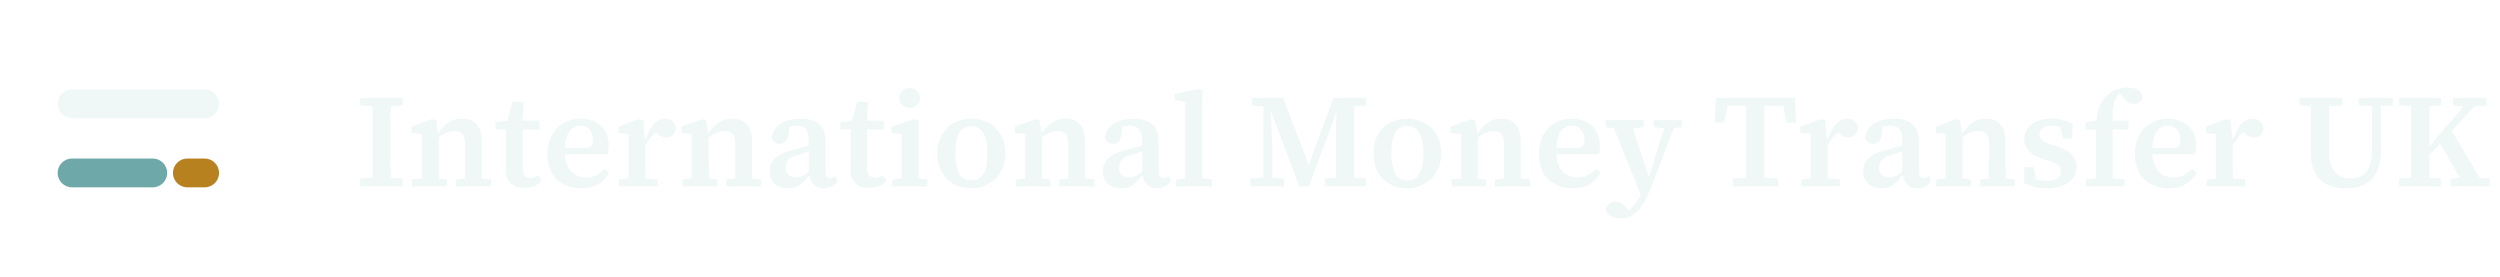
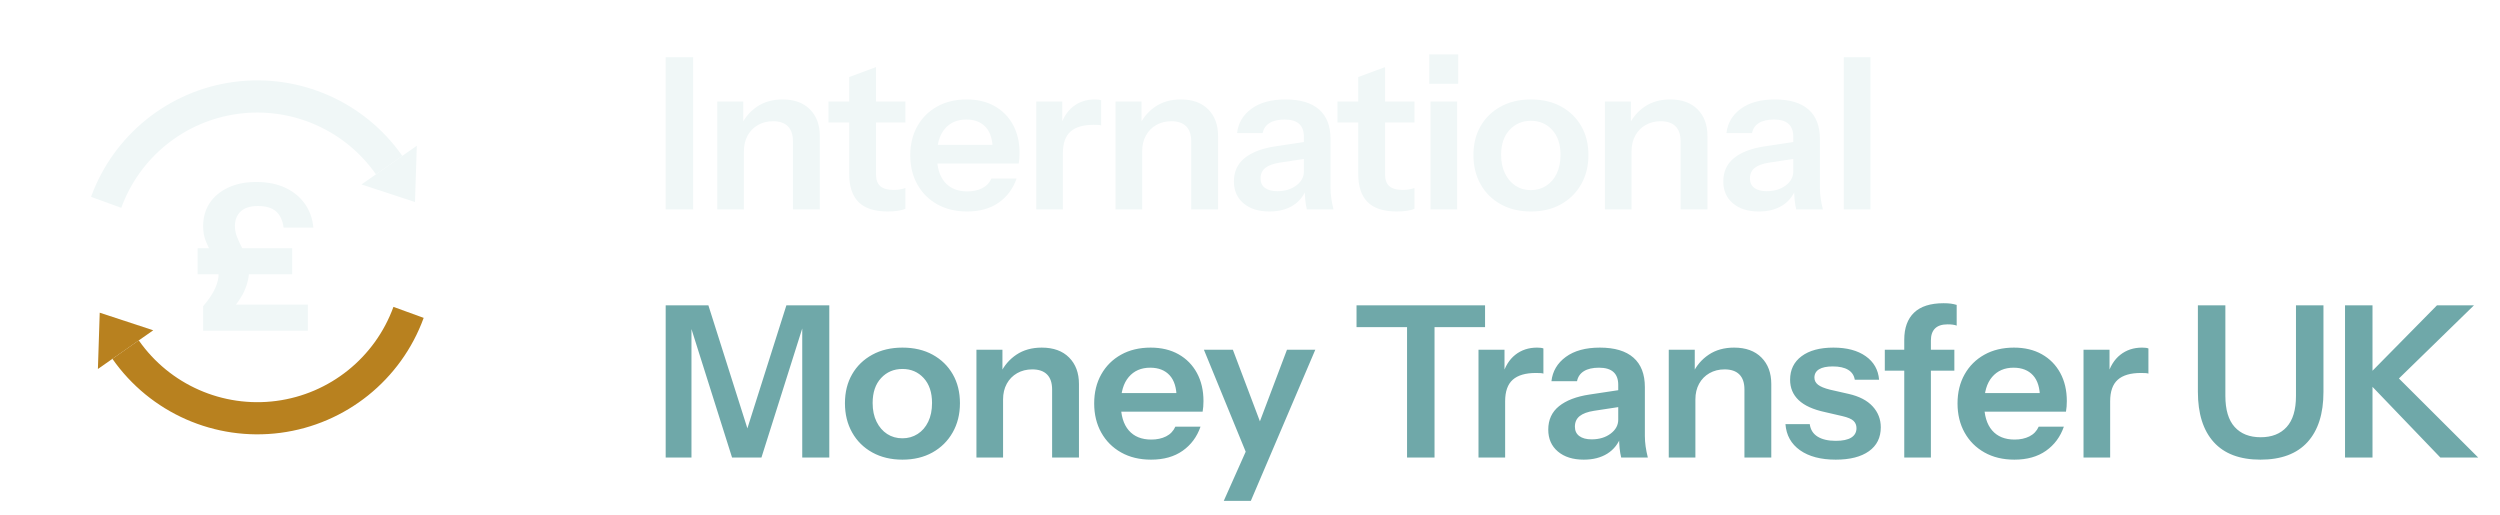
- <svg xmlns="http://www.w3.org/2000/svg" viewBox="0 0 506 56" width="506" height="56" role="img" aria-labelledby="lt">
+ <svg xmlns="http://www.w3.org/2000/svg" viewBox="0 0 272 56" width="272" height="56" role="img" aria-labelledby="lt">
  <g transform="scale(1.1667)">
-     <rect x="10" y="15.5" width="28" height="5" rx="2.5" fill="#F0F7F7" />
-     <rect x="10" y="27.5" width="19" height="5" rx="2.5" fill="#6FA8A9" />
-     <rect x="30" y="27.5" width="8" height="5" rx="2.5" fill="#B8811F" />
+     <path fill="#F0F7F7" transform="translate(18.24 30.84)" d="M0.703 0.0V-2.28Q1.52 -3.249 1.833 -3.971Q2.147 -4.693 2.147 -5.282Q2.147 -5.871 1.928 -6.365Q1.71 -6.859 1.425 -7.362Q1.14 -7.866 0.921 -8.436Q0.703 -9.006 0.703 -9.747Q0.703 -10.963 1.301 -11.884Q1.9 -12.806 3.021 -13.338Q4.142 -13.87 5.662 -13.87Q7.22 -13.87 8.37 -13.328Q9.519 -12.787 10.194 -11.828Q10.868 -10.868 10.982 -9.614H8.208Q8.075 -10.621 7.505 -11.125Q6.935 -11.628 5.814 -11.628Q4.731 -11.628 4.199 -11.115Q3.667 -10.602 3.667 -9.766Q3.667 -9.234 3.866 -8.74Q4.066 -8.246 4.322 -7.742Q4.579 -7.239 4.778 -6.688Q4.978 -6.137 4.978 -5.491Q4.978 -4.731 4.588 -3.8Q4.199 -2.869 3.154 -1.691L2.812 -2.432H10.469V0.0ZM0.19 -5.263V-7.695H9.006V-5.263Z" />
+     <path d="M9.90 18.87A15 15 0 0 1 36.29 15.40" fill="none" stroke="#F0F7F7" stroke-width="3" />
+     <path d="M38.70 18.84L38.87 13.59L33.71 17.20z" fill="#F0F7F7" />
+     <path d="M38.10 29.13A15 15 0 0 1 11.71 32.60" fill="none" stroke="#B8811F" stroke-width="3" />
+     <path d="M9.30 29.16L9.13 34.41L14.29 30.80z" fill="#B8811F" />
  </g>
-   <g fill="#F0F7F7">
-     <path transform="translate(72 37.72)" d="M0.9 0V-1.6L4.6 -1.8H5.9L9.5 -1.6V0ZM3.3 0Q3.4 -1.4 3.4 -2.7Q3.4 -4.1 3.4 -5.5Q3.4 -6.9 3.4 -8.3V-9.7Q3.4 -11 3.4 -12.4Q3.4 -13.8 3.4 -15.2Q3.4 -16.6 3.3 -17.9H7.1Q7.1 -16.6 7.1 -15.2Q7 -13.8 7 -12.4Q7 -11.1 7 -9.7V-8.3Q7 -6.9 7 -5.5Q7 -4.1 7.1 -2.8Q7.1 -1.4 7.1 0ZM0.9 -16.4V-17.9H9.5V-16.4L5.9 -16.1H4.6Z M11.4 0V-1.4L14.4 -1.7H15.8L18.5 -1.4V0ZM13.3 0Q13.3 -0.8 13.4 -1.8Q13.4 -2.8 13.4 -3.9Q13.4 -4.9 13.4 -5.8V-7.3Q13.4 -7.9 13.4 -8.5Q13.4 -9 13.4 -9.6Q13.3 -10.1 13.3 -10.6L11.3 -10.8V-12.1L15.4 -13.6L16.3 -13.4L16.6 -10.5L16.8 -10.5V-5.8Q16.8 -4.9 16.8 -3.9Q16.8 -2.8 16.8 -1.8Q16.8 -0.8 16.8 0ZM20.3 0V-1.4L23.1 -1.7H24.5L27.4 -1.4V0ZM22.1 0Q22.1 -0.8 22.1 -1.8Q22.1 -2.8 22.1 -3.8Q22.1 -4.9 22.1 -5.8V-8.5Q22.1 -10 21.6 -10.6Q21.1 -11.2 20 -11.2Q19.4 -11.2 18.8 -11Q18.1 -10.8 17.5 -10.4Q16.8 -10 16.2 -9.4L16.1 -10.9H16.8Q17.4 -11.7 18.1 -12.4Q18.8 -13 19.7 -13.4Q20.5 -13.7 21.5 -13.7Q23.5 -13.7 24.5 -12.5Q25.5 -11.4 25.5 -9V-5.8Q25.5 -4.9 25.5 -3.8Q25.5 -2.8 25.5 -1.8Q25.5 -0.8 25.5 0Z M32.1 -11.5V-13.3H37.2V-11.5ZM34.1 0.3Q32.4 0.3 31.4 -0.6Q30.4 -1.4 30.4 -3.4Q30.4 -3.9 30.4 -4.5Q30.4 -5 30.4 -5.7V-11.5H28.3V-13L31.6 -13.4L30.4 -12.5L31.8 -17.1H34L33.7 -12.5L33.8 -12.2V-3.6Q33.8 -2.6 34.2 -2.2Q34.6 -1.7 35.4 -1.7Q35.9 -1.7 36.2 -1.9Q36.6 -2 37 -2.2L37.6 -1.1Q37.3 -0.8 36.8 -0.4Q36.3 -0.1 35.7 0.1Q35 0.3 34.1 0.3Z M45.6 0.4Q43.6 0.4 42 -0.5Q40.5 -1.3 39.6 -2.8Q38.8 -4.4 38.8 -6.5Q38.8 -8.7 39.7 -10.3Q40.5 -11.9 42 -12.8Q43.6 -13.7 45.5 -13.7Q47.2 -13.7 48.5 -13Q49.8 -12.4 50.5 -11.1Q51.2 -9.9 51.2 -8.2Q51.2 -7.7 51.1 -7.2Q51.1 -6.8 51 -6.5H40.9V-7.8H47.1Q47.7 -8 47.8 -8.4Q48 -8.7 48 -9.3Q48 -10.3 47.7 -10.9Q47.4 -11.6 46.8 -11.9Q46.3 -12.3 45.4 -12.3Q44.5 -12.3 43.8 -11.7Q43.1 -11.2 42.7 -10Q42.3 -8.9 42.3 -6.9Q42.3 -5.3 42.9 -4.1Q43.4 -3 44.4 -2.4Q45.3 -1.8 46.6 -1.8Q47.9 -1.8 48.8 -2.3Q49.7 -2.8 50.3 -3.5L51.3 -2.8Q50.7 -1.8 50 -1.1Q49.2 -0.4 48.1 -0Q47.1 0.4 45.6 0.4Z M53.3 0V-1.4L56.2 -1.7H57.9L61.1 -1.4V0ZM55.2 0Q55.2 -0.8 55.2 -1.8Q55.2 -2.8 55.2 -3.9Q55.2 -4.9 55.2 -5.8V-7.3Q55.2 -7.9 55.2 -8.5Q55.2 -9 55.2 -9.6Q55.2 -10.1 55.2 -10.6L53.2 -10.8V-12.1L57.3 -13.6L58.2 -13.4L58.5 -9.8L58.6 -9.8V-5.8Q58.6 -4.9 58.6 -3.9Q58.6 -2.8 58.7 -1.8Q58.7 -0.8 58.7 0ZM58.3 -7.5 58 -9.7H58.8Q59.2 -11 59.8 -11.9Q60.3 -12.7 61 -13.2Q61.7 -13.7 62.6 -13.7Q63.5 -13.7 64.1 -13.2Q64.6 -12.7 64.8 -12Q64.8 -11.1 64.3 -10.5Q63.8 -9.9 62.9 -9.9Q62.3 -9.9 61.8 -10.2Q61.3 -10.4 60.9 -10.9L60.3 -11.5L61.7 -11.5Q60.5 -10.9 59.7 -9.9Q58.8 -8.8 58.3 -7.5Z M66.1 0V-1.4L69 -1.7H70.4L73.2 -1.4V0ZM68 0Q68 -0.8 68 -1.8Q68 -2.8 68 -3.9Q68 -4.9 68 -5.8V-7.3Q68 -7.9 68 -8.5Q68 -9 68 -9.6Q68 -10.1 68 -10.6L66 -10.8V-12.1L70.1 -13.6L70.9 -13.4L71.3 -10.5L71.4 -10.5V-5.8Q71.4 -4.9 71.5 -3.9Q71.5 -2.8 71.5 -1.8Q71.5 -0.8 71.5 0ZM75 0V-1.4L77.8 -1.7H79.2L82 -1.4V0ZM76.7 0Q76.8 -0.8 76.8 -1.8Q76.8 -2.8 76.8 -3.8Q76.8 -4.9 76.8 -5.8V-8.5Q76.8 -10 76.3 -10.6Q75.8 -11.2 74.7 -11.2Q74.1 -11.2 73.5 -11Q72.8 -10.8 72.2 -10.4Q71.5 -10 70.8 -9.4L70.7 -10.9H71.5Q72.1 -11.7 72.8 -12.4Q73.5 -13 74.4 -13.4Q75.2 -13.7 76.2 -13.7Q78.1 -13.7 79.2 -12.5Q80.2 -11.4 80.2 -9V-5.8Q80.2 -4.9 80.2 -3.8Q80.2 -2.8 80.2 -1.8Q80.2 -0.8 80.2 0Z M87.5 0.4Q85.9 0.4 84.8 -0.5Q83.8 -1.4 83.8 -3.1Q83.8 -4.1 84.2 -4.9Q84.7 -5.7 85.7 -6.3Q86.8 -7 88.6 -7.4Q89.3 -7.6 90 -7.8Q90.8 -8 91.5 -8.2Q92.2 -8.4 93 -8.6V-7.5Q92.1 -7.2 91.2 -6.9Q90.3 -6.6 89.4 -6.3Q88.5 -6.1 87.9 -5.7Q87.4 -5.3 87.2 -4.8Q87 -4.3 87 -3.8Q87 -2.8 87.6 -2.3Q88.2 -1.8 89.2 -1.8Q89.7 -1.8 90.2 -2Q90.7 -2.2 91.2 -2.6Q91.7 -2.9 92.5 -3.5L92.6 -2.1H91.6Q91 -1.4 90.5 -0.8Q90 -0.3 89.2 0.1Q88.5 0.4 87.5 0.4ZM94.7 0.4Q93.4 0.4 92.7 -0.4Q91.9 -1.1 91.8 -2.5L91.7 -2.6V-9.2Q91.7 -10.3 91.4 -11Q91.2 -11.7 90.6 -12Q90 -12.3 89.1 -12.3Q88.5 -12.3 87.8 -12.1Q87.2 -12 86.6 -11.8L87.9 -13L87.6 -10.7Q87.5 -9.6 87 -9.1Q86.5 -8.6 85.8 -8.6Q85.1 -8.6 84.7 -9Q84.3 -9.4 84.2 -9.9Q84.5 -11.7 86 -12.7Q87.6 -13.7 90.1 -13.7Q91.7 -13.7 92.8 -13.2Q93.9 -12.7 94.5 -11.7Q95.1 -10.6 95.1 -8.9V-2.9Q95.1 -2.3 95.3 -2Q95.6 -1.7 96 -1.7Q96.3 -1.7 96.6 -1.8Q96.8 -1.9 97 -2.1L97.5 -1.1Q97.1 -0.4 96.4 -0Q95.7 0.4 94.7 0.4Z M101.9 -11.5V-13.3H106.9V-11.5ZM103.8 0.3Q102.2 0.3 101.2 -0.6Q100.1 -1.4 100.1 -3.4Q100.1 -3.9 100.2 -4.5Q100.2 -5 100.2 -5.7V-11.5H98.1V-13L101.4 -13.4L100.2 -12.5L101.5 -17.1H103.7L103.4 -12.5L103.5 -12.2V-3.6Q103.5 -2.6 104 -2.2Q104.4 -1.7 105.2 -1.7Q105.6 -1.7 106 -1.9Q106.4 -2 106.7 -2.2L107.4 -1.1Q107.1 -0.8 106.6 -0.4Q106.1 -0.1 105.4 0.1Q104.7 0.3 103.8 0.3Z M108.6 0V-1.4L111.5 -1.7H112.9L115.7 -1.4V0ZM110.5 0Q110.5 -0.8 110.5 -1.8Q110.5 -2.8 110.5 -3.9Q110.5 -4.9 110.5 -5.8V-7.2Q110.5 -8.2 110.5 -9Q110.5 -9.8 110.5 -10.6L108.4 -10.8V-12.1L113 -13.6L113.9 -13.4L113.9 -9.9V-5.8Q113.9 -4.9 113.9 -3.9Q113.9 -2.8 113.9 -1.8Q113.9 -0.8 113.9 0ZM112.1 -15.9Q111.2 -15.9 110.6 -16.5Q110 -17 110 -17.9Q110 -18.7 110.6 -19.3Q111.2 -19.9 112.1 -19.9Q113 -19.9 113.6 -19.3Q114.2 -18.7 114.2 -17.9Q114.2 -17 113.6 -16.5Q113 -15.9 112.1 -15.9Z M124.6 0.4Q122.7 0.4 121.2 -0.4Q119.6 -1.2 118.7 -2.8Q117.7 -4.4 117.7 -6.6Q117.7 -8.9 118.7 -10.5Q119.6 -12.1 121.2 -12.9Q122.8 -13.7 124.6 -13.7Q126.4 -13.7 128 -12.9Q129.5 -12.1 130.5 -10.5Q131.5 -9 131.5 -6.7Q131.5 -4.5 130.5 -2.9Q129.6 -1.3 128 -0.5Q126.5 0.4 124.6 0.4ZM124.6 -1.2Q125.6 -1.2 126.3 -1.7Q127.1 -2.3 127.5 -3.5Q127.8 -4.8 127.8 -6.6Q127.8 -8.5 127.5 -9.8Q127.1 -11 126.3 -11.6Q125.6 -12.2 124.6 -12.2Q123.6 -12.2 122.8 -11.6Q122.1 -11 121.7 -9.8Q121.4 -8.6 121.4 -6.7Q121.4 -4.8 121.7 -3.6Q122.1 -2.3 122.8 -1.8Q123.6 -1.2 124.6 -1.2Z M133.6 0V-1.4L136.5 -1.7H137.9L140.6 -1.4V0ZM135.5 0Q135.5 -0.8 135.5 -1.8Q135.5 -2.8 135.5 -3.9Q135.5 -4.9 135.5 -5.8V-7.3Q135.5 -7.9 135.5 -8.5Q135.5 -9 135.5 -9.6Q135.5 -10.1 135.5 -10.6L133.4 -10.8V-12.1L137.6 -13.6L138.4 -13.4L138.8 -10.5L138.9 -10.5V-5.8Q138.9 -4.9 138.9 -3.9Q138.9 -2.8 138.9 -1.8Q138.9 -0.8 138.9 0ZM142.4 0V-1.4L145.2 -1.7H146.6L149.5 -1.4V0ZM144.2 0Q144.2 -0.8 144.2 -1.8Q144.2 -2.8 144.2 -3.8Q144.2 -4.9 144.2 -5.8V-8.5Q144.2 -10 143.7 -10.6Q143.2 -11.2 142.2 -11.2Q141.5 -11.2 140.9 -11Q140.3 -10.8 139.6 -10.4Q139 -10 138.3 -9.4L138.2 -10.9H138.9Q139.5 -11.7 140.3 -12.4Q141 -13 141.8 -13.4Q142.7 -13.7 143.7 -13.7Q145.6 -13.7 146.6 -12.5Q147.6 -11.4 147.6 -9V-5.8Q147.6 -4.9 147.6 -3.8Q147.6 -2.8 147.6 -1.8Q147.6 -0.8 147.7 0Z M154.9 0.4Q153.4 0.4 152.3 -0.5Q151.2 -1.4 151.2 -3.1Q151.2 -4.1 151.7 -4.9Q152.1 -5.7 153.2 -6.3Q154.2 -7 156 -7.4Q156.8 -7.6 157.5 -7.8Q158.2 -8 158.9 -8.2Q159.7 -8.4 160.4 -8.6V-7.5Q159.5 -7.2 158.6 -6.9Q157.7 -6.6 156.8 -6.3Q155.9 -6.1 155.4 -5.7Q154.9 -5.3 154.7 -4.8Q154.5 -4.3 154.5 -3.8Q154.5 -2.8 155 -2.3Q155.6 -1.8 156.6 -1.8Q157.1 -1.8 157.6 -2Q158.1 -2.2 158.7 -2.6Q159.2 -2.9 159.9 -3.5L160.1 -2.1H159Q158.5 -1.4 157.9 -0.8Q157.4 -0.3 156.7 0.1Q156 0.4 154.9 0.4ZM162.2 0.4Q160.9 0.4 160.1 -0.4Q159.4 -1.1 159.2 -2.5L159.2 -2.6V-9.2Q159.2 -10.3 158.9 -11Q158.6 -11.7 158 -12Q157.4 -12.3 156.5 -12.3Q155.9 -12.3 155.3 -12.1Q154.7 -12 154 -11.8L155.3 -13L155 -10.7Q154.9 -9.6 154.4 -9.1Q154 -8.6 153.3 -8.6Q152.5 -8.6 152.1 -9Q151.7 -9.4 151.6 -9.9Q151.9 -11.7 153.5 -12.7Q155 -13.7 157.5 -13.7Q159.1 -13.7 160.2 -13.2Q161.4 -12.7 161.9 -11.7Q162.5 -10.6 162.5 -8.9V-2.9Q162.5 -2.3 162.8 -2Q163 -1.7 163.5 -1.7Q163.8 -1.7 164 -1.8Q164.3 -1.9 164.5 -2.1L165 -1.1Q164.5 -0.4 163.8 -0Q163.1 0.4 162.2 0.4Z M166 0V-1.4L168.9 -1.7H170.3L173.3 -1.4V0ZM167.9 0Q167.9 -1 167.9 -1.9Q167.9 -2.9 167.9 -3.9Q167.9 -4.9 167.9 -5.8V-17.1L165.8 -17.5V-18.7L170.5 -19.7L171.4 -19.5L171.3 -16V-5.8Q171.3 -4.9 171.3 -3.9Q171.3 -2.9 171.3 -1.9Q171.3 -1 171.4 0Z M181.1 0V-1.6L184.1 -1.8H185L187.9 -1.6V0ZM181.4 -16.4V-17.9H184.8V-16.1H184.4ZM183.7 0V-17.9H185L185.5 -9.1V0ZM191 0 184.9 -16H184.2V-17.9H187.7L193.1 -3.8H192.8L193.9 -7.2L197.9 -17.9H199.6V-16H198.7L197.6 -12.5L192.9 0ZM196.1 0V-1.6L199.2 -1.8H201.1L204.5 -1.6V0ZM198.4 0Q198.4 -1.5 198.4 -2.9Q198.4 -4.3 198.4 -5.7Q198.4 -7.2 198.4 -8.6L198.5 -17.9H202.1Q202.1 -16.6 202.1 -15.2Q202.1 -13.8 202.1 -12.4Q202.1 -11.1 202.1 -9.7V-8.3Q202.1 -6.9 202.1 -5.5Q202.1 -4.1 202.1 -2.8Q202.1 -1.4 202.1 0ZM200.7 -16.1V-17.9H204.5V-16.4L201.1 -16.1Z M212.8 0.4Q211 0.4 209.4 -0.4Q207.8 -1.2 206.9 -2.8Q206 -4.4 206 -6.6Q206 -8.9 206.9 -10.5Q207.8 -12.1 209.4 -12.9Q211 -13.7 212.8 -13.7Q214.6 -13.7 216.2 -12.9Q217.8 -12.1 218.7 -10.5Q219.7 -9 219.7 -6.7Q219.7 -4.5 218.7 -2.9Q217.8 -1.3 216.2 -0.5Q214.7 0.4 212.8 0.4ZM212.8 -1.2Q213.8 -1.2 214.6 -1.7Q215.3 -2.3 215.7 -3.5Q216.1 -4.8 216.1 -6.6Q216.1 -8.5 215.7 -9.8Q215.3 -11 214.6 -11.6Q213.8 -12.2 212.8 -12.2Q211.8 -12.2 211 -11.6Q210.3 -11 210 -9.8Q209.6 -8.6 209.6 -6.7Q209.6 -4.8 210 -3.6Q210.3 -2.3 211 -1.8Q211.8 -1.2 212.8 -1.2Z M221.8 0V-1.4L224.7 -1.7H226.1L228.8 -1.4V0ZM223.7 0Q223.7 -0.8 223.7 -1.8Q223.7 -2.8 223.7 -3.9Q223.7 -4.9 223.7 -5.8V-7.3Q223.7 -7.9 223.7 -8.5Q223.7 -9 223.7 -9.6Q223.7 -10.1 223.7 -10.6L221.6 -10.8V-12.1L225.8 -13.6L226.6 -13.4L227 -10.5L227.1 -10.5V-5.8Q227.1 -4.9 227.1 -3.9Q227.1 -2.8 227.1 -1.8Q227.1 -0.8 227.2 0ZM230.6 0V-1.4L233.4 -1.7H234.8L237.7 -1.4V0ZM232.4 0Q232.4 -0.8 232.4 -1.8Q232.4 -2.8 232.4 -3.8Q232.4 -4.9 232.4 -5.8V-8.5Q232.4 -10 231.9 -10.6Q231.4 -11.2 230.4 -11.2Q229.7 -11.2 229.1 -11Q228.5 -10.8 227.8 -10.4Q227.2 -10 226.5 -9.4L226.4 -10.9H227.2Q227.7 -11.7 228.5 -12.4Q229.2 -13 230 -13.4Q230.9 -13.7 231.9 -13.7Q233.8 -13.7 234.8 -12.5Q235.8 -11.4 235.8 -9V-5.8Q235.8 -4.9 235.8 -3.8Q235.8 -2.8 235.8 -1.8Q235.8 -0.8 235.9 0Z M246.3 0.4Q244.2 0.4 242.7 -0.5Q241.1 -1.3 240.3 -2.8Q239.5 -4.4 239.5 -6.5Q239.5 -8.7 240.3 -10.3Q241.2 -11.9 242.7 -12.8Q244.2 -13.7 246.1 -13.7Q247.9 -13.7 249.1 -13Q250.4 -12.4 251.1 -11.1Q251.8 -9.9 251.8 -8.2Q251.8 -7.7 251.8 -7.2Q251.7 -6.8 251.6 -6.5H241.6V-7.8H247.8Q248.3 -8 248.5 -8.4Q248.7 -8.7 248.7 -9.3Q248.7 -10.3 248.4 -10.9Q248 -11.6 247.5 -11.9Q246.9 -12.3 246.1 -12.3Q245.2 -12.3 244.5 -11.7Q243.8 -11.2 243.4 -10Q243 -8.9 243 -6.9Q243 -5.3 243.5 -4.1Q244.1 -3 245 -2.4Q246 -1.8 247.2 -1.8Q248.6 -1.8 249.4 -2.3Q250.3 -2.8 251 -3.5L252 -2.8Q251.4 -1.8 250.6 -1.1Q249.9 -0.4 248.8 -0Q247.8 0.4 246.3 0.4Z M255.9 6.5Q255.1 6.5 254.4 6.2Q253.8 6 253.4 5.5Q253 5.1 253 4.6Q253.2 3.9 253.7 3.5Q254.2 3.1 255 3.1Q255.7 3.1 256.2 3.4Q256.7 3.8 257.2 4.4L257.9 5.3L257 5.5L257.2 5.2Q257.9 4.7 258.5 4.1Q259.1 3.4 259.6 2.6Q260.1 1.8 260.4 0.8L261 -0.6L261.4 -0.7L263.5 -7.6L265.4 -13.4H267.4L262.1 0.4Q261.3 2.4 260.4 3.8Q259.6 5.1 258.5 5.8Q257.4 6.5 255.9 6.5ZM260.3 2.2 254 -13.4H257.9L261.7 -2L262.4 -1.8ZM253 -12V-13.4H260.7V-12L257.7 -11.6H255.7ZM262.7 -12V-13.4H268.4V-12L266.1 -11.7H265.4Z M278.7 0V-1.6L282.6 -1.8H283.9L287.9 -1.6V0ZM281.4 0Q281.4 -1.4 281.4 -2.7Q281.4 -4.1 281.4 -5.5Q281.4 -6.9 281.4 -8.3V-9.7Q281.4 -11 281.4 -12.4Q281.4 -13.8 281.4 -15.2Q281.4 -16.6 281.4 -17.9H285.2Q285.1 -16.6 285.1 -15.2Q285.1 -13.8 285.1 -12.4Q285.1 -11.1 285.1 -9.7V-8.3Q285.1 -6.9 285.1 -5.5Q285.1 -4.1 285.1 -2.8Q285.1 -1.4 285.2 0ZM275.1 -12.9 275.3 -17.9H291.3L291.5 -12.9H289.6L288.7 -17.6L290.1 -16.3H276.5L277.9 -17.6L277 -12.9Z M292.6 0V-1.4L295.5 -1.7H297.1L300.4 -1.4V0ZM294.5 0Q294.5 -0.8 294.5 -1.8Q294.5 -2.8 294.5 -3.9Q294.5 -4.9 294.5 -5.8V-7.3Q294.5 -7.9 294.5 -8.5Q294.5 -9 294.5 -9.6Q294.5 -10.1 294.5 -10.6L292.4 -10.8V-12.1L296.6 -13.6L297.4 -13.4L297.7 -9.8L297.9 -9.8V-5.8Q297.9 -4.9 297.9 -3.9Q297.9 -2.8 297.9 -1.8Q297.9 -0.8 297.9 0ZM297.6 -7.5 297.3 -9.7H298.1Q298.5 -11 299 -11.9Q299.6 -12.7 300.3 -13.2Q301 -13.7 301.9 -13.7Q302.8 -13.7 303.3 -13.2Q303.9 -12.7 304.1 -12Q304 -11.1 303.5 -10.5Q303 -9.9 302.2 -9.9Q301.5 -9.9 301.1 -10.2Q300.6 -10.4 300.2 -10.9L299.6 -11.5L301 -11.5Q299.8 -10.9 298.9 -9.9Q298.1 -8.8 297.6 -7.5Z M308.8 0.4Q307.2 0.4 306.2 -0.5Q305.1 -1.4 305.1 -3.1Q305.1 -4.1 305.5 -4.9Q306 -5.7 307 -6.3Q308.1 -7 309.9 -7.4Q310.6 -7.6 311.4 -7.8Q312.1 -8 312.8 -8.2Q313.6 -8.4 314.3 -8.6V-7.5Q313.4 -7.2 312.5 -6.9Q311.6 -6.6 310.7 -6.3Q309.8 -6.1 309.3 -5.7Q308.7 -5.3 308.5 -4.8Q308.3 -4.3 308.3 -3.8Q308.3 -2.8 308.9 -2.3Q309.5 -1.8 310.5 -1.8Q311 -1.8 311.5 -2Q312 -2.2 312.5 -2.6Q313.1 -2.9 313.8 -3.5L314 -2.1H312.9Q312.4 -1.4 311.8 -0.8Q311.3 -0.3 310.6 0.1Q309.9 0.4 308.8 0.4ZM316.1 0.4Q314.7 0.4 314 -0.4Q313.2 -1.1 313.1 -2.5L313 -2.6V-9.2Q313 -10.3 312.8 -11Q312.5 -11.7 311.9 -12Q311.3 -12.3 310.4 -12.3Q309.8 -12.3 309.2 -12.1Q308.6 -12 307.9 -11.8L309.2 -13L308.9 -10.7Q308.8 -9.6 308.3 -9.1Q307.8 -8.6 307.1 -8.6Q306.4 -8.6 306 -9Q305.6 -9.4 305.5 -9.9Q305.8 -11.7 307.3 -12.7Q308.9 -13.7 311.4 -13.7Q313 -13.7 314.1 -13.2Q315.2 -12.7 315.8 -11.7Q316.4 -10.6 316.4 -8.9V-2.9Q316.4 -2.3 316.6 -2Q316.9 -1.7 317.3 -1.7Q317.6 -1.7 317.9 -1.8Q318.1 -1.9 318.4 -2.1L318.8 -1.1Q318.4 -0.4 317.7 -0Q317 0.4 316.1 0.4Z M319.9 0V-1.4L322.8 -1.7H324.2L326.9 -1.4V0ZM321.8 0Q321.8 -0.8 321.8 -1.8Q321.8 -2.8 321.8 -3.9Q321.8 -4.9 321.8 -5.8V-7.3Q321.8 -7.9 321.8 -8.5Q321.8 -9 321.8 -9.6Q321.8 -10.1 321.8 -10.6L319.8 -10.8V-12.1L323.9 -13.6L324.7 -13.4L325.1 -10.5L325.2 -10.5V-5.8Q325.2 -4.9 325.2 -3.9Q325.2 -2.8 325.2 -1.8Q325.2 -0.8 325.3 0ZM328.8 0V-1.4L331.5 -1.7H332.9L335.8 -1.4V0ZM330.5 0Q330.5 -0.8 330.5 -1.8Q330.5 -2.8 330.5 -3.8Q330.6 -4.9 330.6 -5.8V-8.5Q330.6 -10 330.1 -10.6Q329.6 -11.2 328.5 -11.2Q327.9 -11.2 327.2 -11Q326.6 -10.8 325.9 -10.4Q325.3 -10 324.6 -9.4L324.5 -10.9H325.3Q325.9 -11.7 326.6 -12.4Q327.3 -13 328.1 -13.4Q329 -13.7 330 -13.7Q331.9 -13.7 332.9 -12.5Q333.9 -11.4 333.9 -9V-5.8Q333.9 -4.9 333.9 -3.8Q334 -2.8 334 -1.8Q334 -0.8 334 0Z M342.4 0.4Q341 0.4 339.8 0.1Q338.6 -0.2 337.7 -0.6L337.7 -3.9H339.6L340.2 -0.6L338.9 -0.6V-1.9Q339.6 -1.6 340.5 -1.3Q341.3 -1.1 342.4 -1.1Q343.3 -1.1 343.9 -1.3Q344.5 -1.6 344.8 -2Q345.1 -2.5 345.1 -3.1Q345.1 -3.8 344.6 -4.3Q344 -4.8 342.6 -5.2L341.7 -5.5Q340.5 -5.9 339.6 -6.4Q338.7 -7 338.2 -7.7Q337.7 -8.5 337.7 -9.6Q337.7 -10.8 338.4 -11.7Q339 -12.7 340.3 -13.2Q341.5 -13.7 343.2 -13.7Q344.4 -13.7 345.5 -13.4Q346.6 -13.2 347.5 -12.7L347.4 -9.7H345.5L344.9 -12.8H346.1V-11.5Q345.4 -11.9 344.7 -12.1Q344.1 -12.3 343.2 -12.3Q342 -12.3 341.4 -11.8Q340.8 -11.3 340.8 -10.5Q340.8 -9.8 341.3 -9.3Q341.9 -8.9 343.3 -8.4L344.1 -8.2Q345.5 -7.7 346.4 -7.2Q347.3 -6.6 347.8 -5.8Q348.3 -5 348.3 -3.9Q348.3 -2.7 347.6 -1.7Q346.9 -0.7 345.6 -0.2Q344.2 0.4 342.4 0.4Z M350.2 0V-1.4L353 -1.7H355L358 -1.4V0ZM352.2 0Q352.2 -1 352.2 -1.9Q352.2 -2.9 352.2 -3.9Q352.2 -4.9 352.2 -5.8V-11.5H350.1V-13L353.2 -13.4L352.2 -12.6L352.3 -13.1Q352.4 -14.5 352.7 -15.5Q353 -16.5 353.5 -17.2Q353.9 -17.9 354.6 -18.5Q355.3 -19.3 356.4 -19.6Q357.4 -20 358.6 -20Q359.8 -20 360.6 -19.6Q361.4 -19.1 361.7 -18.3Q361.7 -17.6 361.2 -17.2Q360.8 -16.7 359.9 -16.7Q359.2 -16.7 358.7 -17.1Q358.2 -17.4 357.7 -18.1L356.7 -19.2L357.2 -19.1H357.2L357.6 -19.2Q357.2 -19.1 357 -18.9Q356.8 -18.8 356.6 -18.4Q356.3 -18 356.1 -17.5Q355.9 -16.9 355.7 -16.2Q355.6 -15.5 355.6 -14.6Q355.6 -13.6 355.6 -12.4V-5.8Q355.6 -4.9 355.6 -3.9Q355.6 -2.9 355.6 -1.9Q355.6 -1 355.6 0ZM354.1 -11.5V-13.3H358.8V-11.5Z M366.9 0.4Q364.9 0.4 363.3 -0.5Q361.8 -1.3 360.9 -2.8Q360.1 -4.4 360.1 -6.5Q360.1 -8.7 361 -10.3Q361.8 -11.9 363.3 -12.8Q364.9 -13.7 366.8 -13.7Q368.5 -13.7 369.8 -13Q371.1 -12.4 371.8 -11.1Q372.5 -9.9 372.5 -8.2Q372.5 -7.7 372.4 -7.2Q372.4 -6.8 372.3 -6.5H362.2V-7.8H368.4Q369 -8 369.1 -8.4Q369.3 -8.7 369.3 -9.3Q369.3 -10.3 369 -10.9Q368.7 -11.6 368.1 -11.9Q367.6 -12.3 366.7 -12.3Q365.9 -12.3 365.1 -11.7Q364.4 -11.2 364 -10Q363.6 -8.9 363.6 -6.9Q363.6 -5.3 364.2 -4.1Q364.7 -3 365.7 -2.4Q366.6 -1.8 367.9 -1.8Q369.2 -1.8 370.1 -2.3Q371 -2.8 371.6 -3.5L372.6 -2.8Q372 -1.8 371.3 -1.1Q370.5 -0.4 369.4 -0Q368.4 0.4 366.9 0.4Z M374.6 0V-1.4L377.5 -1.7H379.2L382.4 -1.4V0ZM376.5 0Q376.5 -0.8 376.5 -1.8Q376.5 -2.8 376.5 -3.9Q376.5 -4.9 376.5 -5.8V-7.3Q376.5 -7.9 376.5 -8.5Q376.5 -9 376.5 -9.6Q376.5 -10.1 376.5 -10.6L374.5 -10.8V-12.1L378.6 -13.6L379.5 -13.4L379.8 -9.8L379.9 -9.8V-5.8Q379.9 -4.9 379.9 -3.9Q379.9 -2.8 380 -1.8Q380 -0.8 380 0ZM379.6 -7.5 379.3 -9.7H380.1Q380.5 -11 381.1 -11.9Q381.6 -12.7 382.3 -13.2Q383 -13.7 383.9 -13.7Q384.8 -13.7 385.4 -13.2Q385.9 -12.7 386.1 -12Q386.1 -11.1 385.6 -10.5Q385.1 -9.9 384.2 -9.9Q383.6 -9.9 383.1 -10.2Q382.6 -10.4 382.2 -10.9L381.6 -11.5L383 -11.5Q381.8 -10.9 381 -9.9Q380.1 -8.8 379.6 -7.5Z M402.8 0.4Q400.7 0.4 399.1 -0.3Q397.5 -1.1 396.6 -2.7Q395.7 -4.3 395.7 -6.7V-9.7Q395.7 -11.1 395.7 -12.5Q395.7 -13.8 395.7 -15.2Q395.7 -16.6 395.7 -17.9H399.4Q399.4 -16.6 399.4 -15.2Q399.4 -13.9 399.4 -12.5Q399.4 -11.1 399.4 -9.7V-7.3Q399.4 -5.2 399.9 -4Q400.4 -2.8 401.4 -2.2Q402.4 -1.6 403.8 -1.6Q405.1 -1.6 406.1 -2.2Q407.1 -2.8 407.6 -4.1Q408.1 -5.4 408.1 -7.5V-17.9H409.9V-7.2Q409.9 -4.6 409 -2.9Q408.2 -1.2 406.6 -0.4Q405.1 0.4 402.8 0.4ZM393.4 -16.4V-17.9H402.1V-16.4L398.4 -16.1H396.9ZM405.4 -16.4V-17.9H412.3V-16.4L409.3 -16.2H408.6Z M416 0Q416 -1.4 416 -2.7Q416 -4.1 416 -5.5Q416 -6.9 416 -8.3V-9.7Q416 -11 416 -12.4Q416 -13.8 416 -15.2Q416 -16.6 416 -17.9H419.7Q419.7 -16.6 419.7 -15.2Q419.7 -13.8 419.7 -12.4Q419.7 -11.1 419.7 -9.7V-7.9Q419.7 -6.7 419.7 -5.4Q419.7 -4.1 419.7 -2.7Q419.7 -1.4 419.7 0ZM413.6 0V-1.6L417.3 -1.8H418.5L422 -1.6V0ZM413.6 -16.4V-17.9H422.1V-16.4L418.5 -16.1H417.3ZM424 0V-1.6L427.3 -1.8H428.5L431.9 -1.6V0ZM424.5 -16.4V-17.9H431.3V-16.4L428.1 -16.1L427.2 -16.1ZM418.3 -4.8 418.3 -7.1H419.1L420.9 -9.5L428.1 -17.9H430.4ZM426.9 0 421.5 -9.4 423.8 -12 430.9 0Z" />
-   </g>
+   <path fill="#F0F7F7" transform="translate(71 22.78)" d="M1.426 0.0V-16.56H4.416V0.0Z M7.038 0.0V-11.73H9.867V-8.97H9.936V0.0ZM15.272 0.0V-7.406Q15.272 -8.487 14.72 -9.039Q14.168 -9.591 13.11 -9.591Q12.19 -9.591 11.465 -9.177Q10.741 -8.763 10.338 -8.027Q9.936 -7.291 9.936 -6.325L9.637 -9.131Q10.235 -10.419 11.385 -11.189Q12.535 -11.96 14.145 -11.96Q16.054 -11.96 17.123 -10.879Q18.193 -9.798 18.193 -8.004V0.0Z M25.599 0.23Q23.437 0.23 22.413 -0.793Q21.39 -1.817 21.39 -3.864V-14.398L24.311 -15.479V-3.795Q24.311 -2.944 24.771 -2.53Q25.231 -2.116 26.22 -2.116Q26.611 -2.116 26.922 -2.173Q27.232 -2.231 27.508 -2.323V-0.069Q27.232 0.069 26.726 0.149Q26.22 0.23 25.599 0.23ZM19.136 -9.453V-11.73H27.508V-9.453Z M34.224 0.23Q32.361 0.23 30.97 -0.552Q29.578 -1.334 28.807 -2.714Q28.037 -4.094 28.037 -5.888Q28.037 -7.682 28.807 -9.05Q29.578 -10.419 30.958 -11.189Q32.338 -11.96 34.178 -11.96Q35.926 -11.96 37.214 -11.235Q38.502 -10.511 39.215 -9.2Q39.928 -7.889 39.928 -6.141Q39.928 -5.819 39.905 -5.543Q39.882 -5.267 39.836 -4.991H29.831V-7.015H37.605L37.007 -6.463Q37.007 -8.119 36.248 -8.947Q35.489 -9.775 34.132 -9.775Q32.66 -9.775 31.797 -8.763Q30.935 -7.751 30.935 -5.842Q30.935 -3.956 31.797 -2.955Q32.66 -1.955 34.247 -1.955Q35.167 -1.955 35.857 -2.3Q36.547 -2.645 36.869 -3.358H39.606Q39.031 -1.702 37.662 -0.736Q36.294 0.23 34.224 0.23Z M41.745 0.0V-11.73H44.574V-8.901H44.643V0.0ZM44.643 -6.118 44.344 -8.901Q44.758 -10.396 45.747 -11.178Q46.736 -11.96 48.116 -11.96Q48.599 -11.96 48.806 -11.868V-9.131Q48.691 -9.177 48.484 -9.188Q48.277 -9.2 47.978 -9.2Q46.299 -9.2 45.471 -8.464Q44.643 -7.728 44.643 -6.118Z M50.37 0.0V-11.73H53.199V-8.97H53.268V0.0ZM58.604 0.0V-7.406Q58.604 -8.487 58.052 -9.039Q57.5 -9.591 56.442 -9.591Q55.522 -9.591 54.797 -9.177Q54.073 -8.763 53.671 -8.027Q53.268 -7.291 53.268 -6.325L52.969 -9.131Q53.567 -10.419 54.717 -11.189Q55.867 -11.96 57.477 -11.96Q59.386 -11.96 60.456 -10.879Q61.525 -9.798 61.525 -8.004V0.0Z M71.185 0.0Q71.07 -0.46 71.012 -1.012Q70.955 -1.564 70.955 -2.346H70.863V-7.912Q70.863 -8.832 70.346 -9.303Q69.828 -9.775 68.77 -9.775Q67.735 -9.775 67.125 -9.396Q66.516 -9.016 66.378 -8.303H63.595Q63.779 -9.936 65.159 -10.948Q66.539 -11.96 68.862 -11.96Q71.277 -11.96 72.519 -10.867Q73.761 -9.775 73.761 -7.659V-2.346Q73.761 -1.794 73.841 -1.219Q73.922 -0.644 74.083 0.0ZM67.114 0.23Q65.343 0.23 64.297 -0.655Q63.25 -1.541 63.25 -3.036Q63.25 -4.646 64.423 -5.589Q65.596 -6.532 67.735 -6.854L71.392 -7.406V-5.566L68.218 -5.083Q67.183 -4.922 66.665 -4.508Q66.148 -4.094 66.148 -3.358Q66.148 -2.691 66.631 -2.334Q67.114 -1.978 67.965 -1.978Q69.207 -1.978 70.035 -2.599Q70.863 -3.22 70.863 -4.117L71.185 -2.346Q70.725 -1.081 69.678 -0.425Q68.632 0.23 67.114 0.23Z M80.983 0.23Q78.821 0.23 77.797 -0.793Q76.774 -1.817 76.774 -3.864V-14.398L79.695 -15.479V-3.795Q79.695 -2.944 80.155 -2.53Q80.615 -2.116 81.604 -2.116Q81.995 -2.116 82.305 -2.173Q82.616 -2.231 82.892 -2.323V-0.069Q82.616 0.069 82.11 0.149Q81.604 0.23 80.983 0.23ZM74.52 -9.453V-11.73H82.892V-9.453Z M84.64 0.0V-11.73H87.538V0.0ZM84.502 -13.662V-16.859H87.653V-13.662Z M95.565 0.23Q93.702 0.23 92.287 -0.552Q90.873 -1.334 90.091 -2.726Q89.309 -4.117 89.309 -5.911Q89.309 -7.705 90.091 -9.062Q90.873 -10.419 92.287 -11.189Q93.702 -11.96 95.565 -11.96Q97.451 -11.96 98.854 -11.189Q100.257 -10.419 101.039 -9.062Q101.821 -7.705 101.821 -5.911Q101.821 -4.117 101.028 -2.726Q100.234 -1.334 98.831 -0.552Q97.428 0.23 95.565 0.23ZM95.565 -2.093Q96.485 -2.093 97.221 -2.564Q97.957 -3.036 98.371 -3.899Q98.785 -4.761 98.785 -5.934Q98.785 -7.659 97.876 -8.648Q96.968 -9.637 95.565 -9.637Q94.162 -9.637 93.242 -8.648Q92.322 -7.659 92.322 -5.934Q92.322 -4.761 92.748 -3.899Q93.173 -3.036 93.898 -2.564Q94.622 -2.093 95.565 -2.093Z M103.615 0.0V-11.73H106.444V-8.97H106.513V0.0ZM111.849 0.0V-7.406Q111.849 -8.487 111.297 -9.039Q110.745 -9.591 109.687 -9.591Q108.767 -9.591 108.042 -9.177Q107.318 -8.763 106.916 -8.027Q106.513 -7.291 106.513 -6.325L106.214 -9.131Q106.812 -10.419 107.962 -11.189Q109.112 -11.96 110.722 -11.96Q112.631 -11.96 113.701 -10.879Q114.77 -9.798 114.77 -8.004V0.0Z M124.43 0.0Q124.315 -0.46 124.257 -1.012Q124.2 -1.564 124.2 -2.346H124.108V-7.912Q124.108 -8.832 123.591 -9.303Q123.073 -9.775 122.015 -9.775Q120.98 -9.775 120.37 -9.396Q119.761 -9.016 119.623 -8.303H116.84Q117.024 -9.936 118.404 -10.948Q119.784 -11.96 122.107 -11.96Q124.522 -11.96 125.764 -10.867Q127.006 -9.775 127.006 -7.659V-2.346Q127.006 -1.794 127.087 -1.219Q127.167 -0.644 127.328 0.0ZM120.359 0.23Q118.588 0.23 117.542 -0.655Q116.495 -1.541 116.495 -3.036Q116.495 -4.646 117.668 -5.589Q118.841 -6.532 120.98 -6.854L124.637 -7.406V-5.566L121.463 -5.083Q120.428 -4.922 119.91 -4.508Q119.393 -4.094 119.393 -3.358Q119.393 -2.691 119.876 -2.334Q120.359 -1.978 121.21 -1.978Q122.452 -1.978 123.28 -2.599Q124.108 -3.22 124.108 -4.117L124.43 -2.346Q123.97 -1.081 122.924 -0.425Q121.877 0.23 120.359 0.23Z M129.605 0.0V-16.56H132.503V0.0Z" />
+   <path fill="#6FA8A9" transform="translate(71 49.78)" d="M1.426 0.0V-16.56H6.072L11.132 -0.598H9.499L14.559 -16.56H19.228V0.0H16.284V-15.571H16.767L11.845 0.0H8.648L3.772 -15.433H4.232V0.0Z M27.186 0.23Q25.323 0.23 23.909 -0.552Q22.494 -1.334 21.712 -2.726Q20.93 -4.117 20.93 -5.911Q20.93 -7.705 21.712 -9.062Q22.494 -10.419 23.909 -11.189Q25.323 -11.96 27.186 -11.96Q29.072 -11.96 30.475 -11.189Q31.878 -10.419 32.66 -9.062Q33.442 -7.705 33.442 -5.911Q33.442 -4.117 32.648 -2.726Q31.855 -1.334 30.452 -0.552Q29.049 0.23 27.186 0.23ZM27.186 -2.093Q28.106 -2.093 28.842 -2.564Q29.578 -3.036 29.992 -3.899Q30.406 -4.761 30.406 -5.934Q30.406 -7.659 29.497 -8.648Q28.589 -9.637 27.186 -9.637Q25.783 -9.637 24.863 -8.648Q23.943 -7.659 23.943 -5.934Q23.943 -4.761 24.369 -3.899Q24.794 -3.036 25.519 -2.564Q26.243 -2.093 27.186 -2.093Z M35.236 0.0V-11.73H38.065V-8.97H38.134V0.0ZM43.47 0.0V-7.406Q43.47 -8.487 42.918 -9.039Q42.366 -9.591 41.308 -9.591Q40.388 -9.591 39.663 -9.177Q38.939 -8.763 38.537 -8.027Q38.134 -7.291 38.134 -6.325L37.835 -9.131Q38.433 -10.419 39.583 -11.189Q40.733 -11.96 42.343 -11.96Q44.252 -11.96 45.322 -10.879Q46.391 -9.798 46.391 -8.004V0.0Z M54.234 0.23Q52.371 0.23 50.98 -0.552Q49.588 -1.334 48.818 -2.714Q48.047 -4.094 48.047 -5.888Q48.047 -7.682 48.818 -9.05Q49.588 -10.419 50.968 -11.189Q52.348 -11.96 54.188 -11.96Q55.936 -11.96 57.224 -11.235Q58.512 -10.511 59.225 -9.2Q59.938 -7.889 59.938 -6.141Q59.938 -5.819 59.915 -5.543Q59.892 -5.267 59.846 -4.991H49.841V-7.015H57.615L57.017 -6.463Q57.017 -8.119 56.258 -8.947Q55.499 -9.775 54.142 -9.775Q52.67 -9.775 51.808 -8.763Q50.945 -7.751 50.945 -5.842Q50.945 -3.956 51.808 -2.955Q52.67 -1.955 54.257 -1.955Q55.177 -1.955 55.867 -2.3Q56.557 -2.645 56.879 -3.358H59.616Q59.041 -1.702 57.672 -0.736Q56.304 0.23 54.234 0.23Z M62.146 4.715 65.182 -2.093 65.711 -2.967 69.023 -11.73H72.105L65.09 4.715ZM64.745 -0.115 59.984 -11.73H63.135L67.114 -1.196Z M82.087 0.0V-14.191H76.59V-16.56H90.574V-14.191H85.077V0.0Z M89.861 0.0V-11.73H92.69V-8.901H92.759V0.0ZM92.759 -6.118 92.46 -8.901Q92.874 -10.396 93.863 -11.178Q94.852 -11.96 96.232 -11.96Q96.715 -11.96 96.922 -11.868V-9.131Q96.807 -9.177 96.6 -9.188Q96.393 -9.2 96.094 -9.2Q94.415 -9.2 93.587 -8.464Q92.759 -7.728 92.759 -6.118Z M105.386 0.0Q105.271 -0.46 105.213 -1.012Q105.156 -1.564 105.156 -2.346H105.064V-7.912Q105.064 -8.832 104.546 -9.303Q104.029 -9.775 102.971 -9.775Q101.936 -9.775 101.326 -9.396Q100.717 -9.016 100.579 -8.303H97.796Q97.98 -9.936 99.36 -10.948Q100.74 -11.96 103.063 -11.96Q105.478 -11.96 106.72 -10.867Q107.962 -9.775 107.962 -7.659V-2.346Q107.962 -1.794 108.042 -1.219Q108.123 -0.644 108.284 0.0ZM101.315 0.23Q99.544 0.23 98.498 -0.655Q97.451 -1.541 97.451 -3.036Q97.451 -4.646 98.624 -5.589Q99.797 -6.532 101.936 -6.854L105.593 -7.406V-5.566L102.419 -5.083Q101.384 -4.922 100.866 -4.508Q100.349 -4.094 100.349 -3.358Q100.349 -2.691 100.832 -2.334Q101.315 -1.978 102.166 -1.978Q103.408 -1.978 104.236 -2.599Q105.064 -3.22 105.064 -4.117L105.386 -2.346Q104.926 -1.081 103.879 -0.425Q102.833 0.23 101.315 0.23Z M110.561 0.0V-11.73H113.39V-8.97H113.459V0.0ZM118.795 0.0V-7.406Q118.795 -8.487 118.243 -9.039Q117.691 -9.591 116.633 -9.591Q115.713 -9.591 114.988 -9.177Q114.264 -8.763 113.862 -8.027Q113.459 -7.291 113.459 -6.325L113.16 -9.131Q113.758 -10.419 114.908 -11.189Q116.058 -11.96 117.668 -11.96Q119.577 -11.96 120.647 -10.879Q121.716 -9.798 121.716 -8.004V0.0Z M128.731 0.23Q126.293 0.23 124.844 -0.793Q123.395 -1.817 123.257 -3.634H125.902Q126.017 -2.737 126.753 -2.277Q127.489 -1.817 128.731 -1.817Q129.858 -1.817 130.421 -2.173Q130.985 -2.53 130.985 -3.197Q130.985 -3.68 130.663 -3.99Q130.341 -4.301 129.444 -4.508L127.558 -4.945Q125.626 -5.359 124.695 -6.245Q123.763 -7.13 123.763 -8.464Q123.763 -10.097 125.017 -11.028Q126.27 -11.96 128.478 -11.96Q130.663 -11.96 131.986 -11.028Q133.308 -10.097 133.446 -8.464H130.801Q130.686 -9.177 130.077 -9.545Q129.467 -9.913 128.409 -9.913Q127.42 -9.913 126.914 -9.602Q126.408 -9.292 126.408 -8.694Q126.408 -8.234 126.799 -7.923Q127.19 -7.613 128.11 -7.383L130.134 -6.923Q131.859 -6.532 132.745 -5.566Q133.63 -4.6 133.63 -3.289Q133.63 -1.61 132.342 -0.69Q131.054 0.23 128.731 0.23Z M136.183 0.0V-12.811Q136.183 -14.743 137.252 -15.767Q138.322 -16.79 140.461 -16.79Q140.944 -16.79 141.266 -16.744Q141.588 -16.698 141.887 -16.606V-14.352Q141.726 -14.421 141.473 -14.456Q141.22 -14.49 140.898 -14.49Q139.978 -14.49 139.53 -14.041Q139.081 -13.593 139.081 -12.742V0.0ZM134.067 -9.453V-11.73H141.634V-9.453Z M148.166 0.23Q146.303 0.23 144.911 -0.552Q143.52 -1.334 142.75 -2.714Q141.979 -4.094 141.979 -5.888Q141.979 -7.682 142.75 -9.05Q143.52 -10.419 144.9 -11.189Q146.28 -11.96 148.12 -11.96Q149.868 -11.96 151.156 -11.235Q152.444 -10.511 153.157 -9.2Q153.87 -7.889 153.87 -6.141Q153.87 -5.819 153.847 -5.543Q153.824 -5.267 153.778 -4.991H143.773V-7.015H151.547L150.949 -6.463Q150.949 -8.119 150.19 -8.947Q149.431 -9.775 148.074 -9.775Q146.602 -9.775 145.74 -8.763Q144.877 -7.751 144.877 -5.842Q144.877 -3.956 145.74 -2.955Q146.602 -1.955 148.189 -1.955Q149.109 -1.955 149.799 -2.3Q150.489 -2.645 150.811 -3.358H153.548Q152.973 -1.702 151.605 -0.736Q150.236 0.23 148.166 0.23Z M155.687 0.0V-11.73H158.516V-8.901H158.585V0.0ZM158.585 -6.118 158.286 -8.901Q158.7 -10.396 159.689 -11.178Q160.678 -11.96 162.058 -11.96Q162.541 -11.96 162.748 -11.868V-9.131Q162.633 -9.177 162.426 -9.188Q162.219 -9.2 161.92 -9.2Q160.241 -9.2 159.413 -8.464Q158.585 -7.728 158.585 -6.118Z M174.938 0.23Q171.58 0.23 169.855 -1.679Q168.13 -3.588 168.13 -7.153V-16.56H171.12V-6.716Q171.12 -4.439 172.132 -3.324Q173.144 -2.208 174.961 -2.208Q176.778 -2.208 177.79 -3.324Q178.802 -4.439 178.802 -6.693V-16.56H181.792V-7.13Q181.792 -3.588 180.055 -1.679Q178.319 0.23 174.938 0.23Z M184.138 0.0V-16.56H187.128V0.0ZM186.3 -8.602 194.143 -16.56H198.168L190.003 -8.602ZM194.511 0.0 186.254 -8.602H190.003L198.628 0.0Z" />
</svg>
